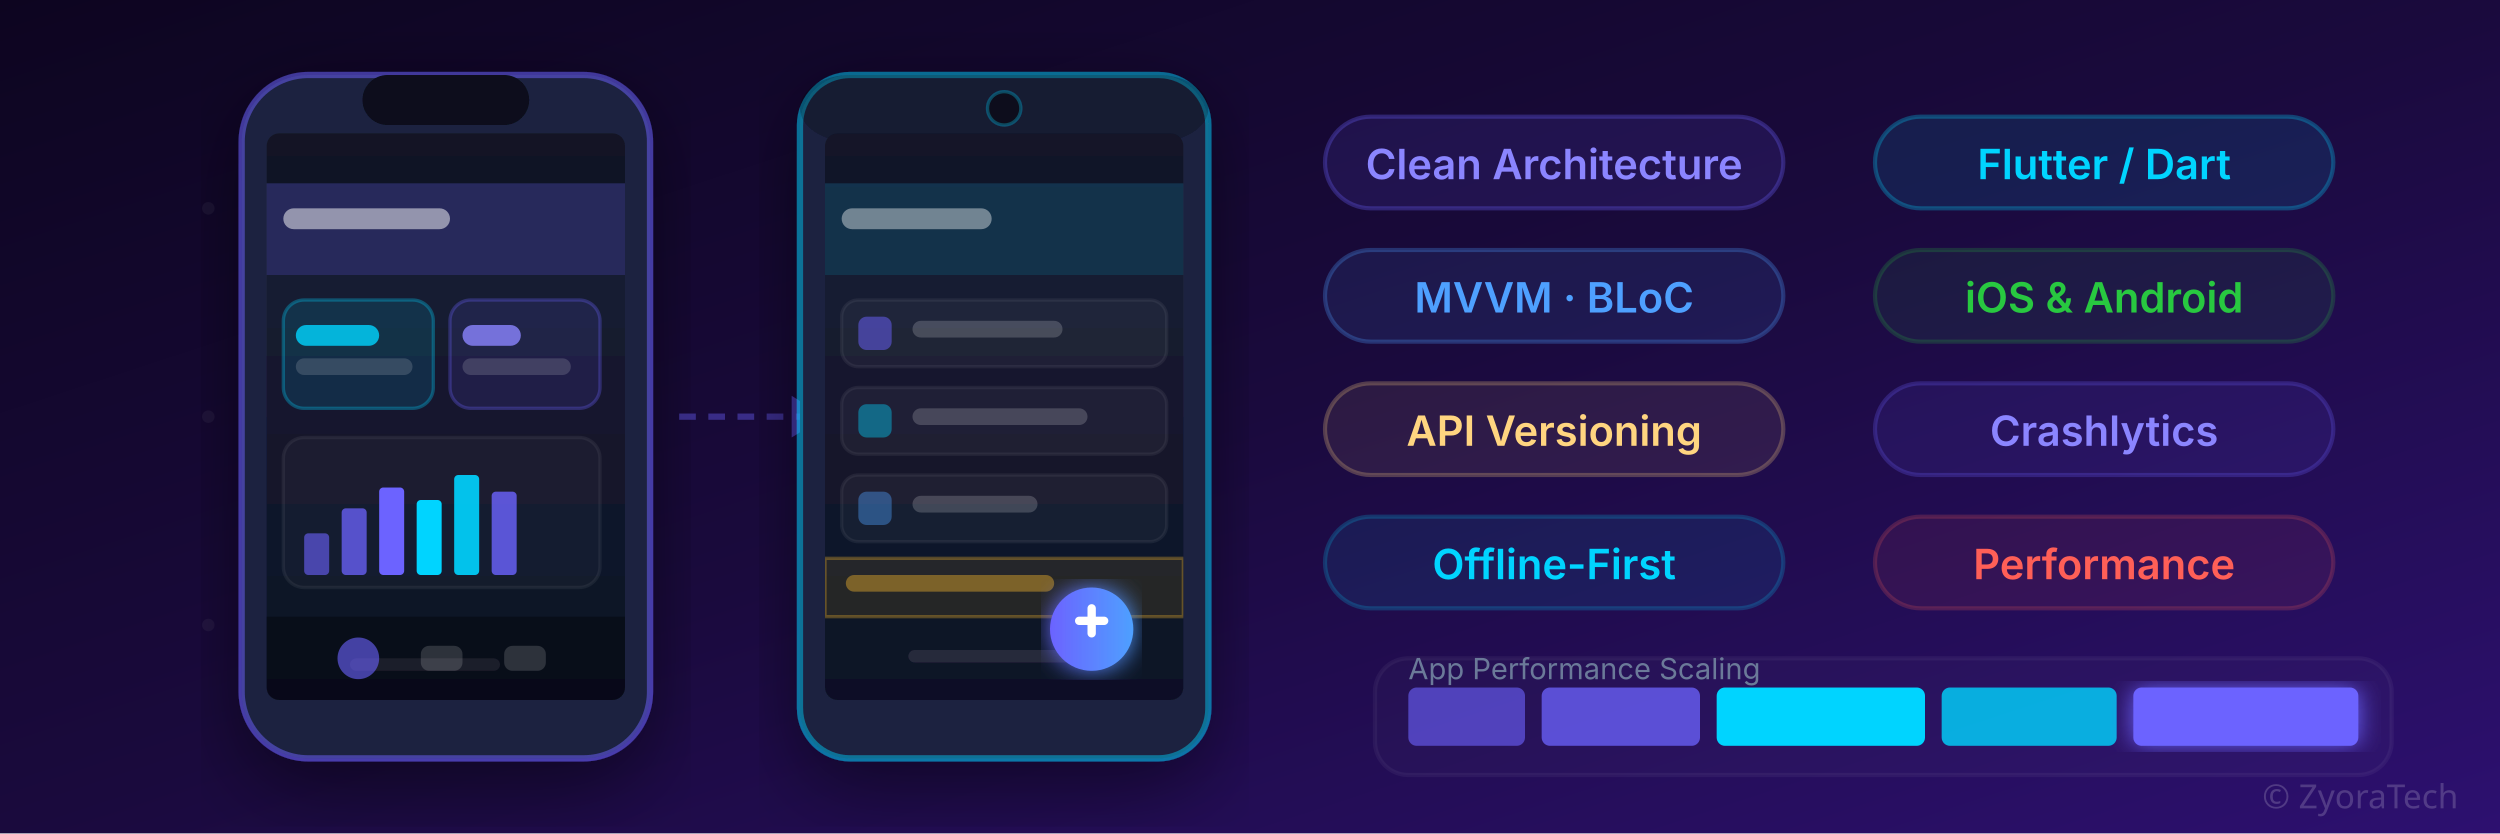
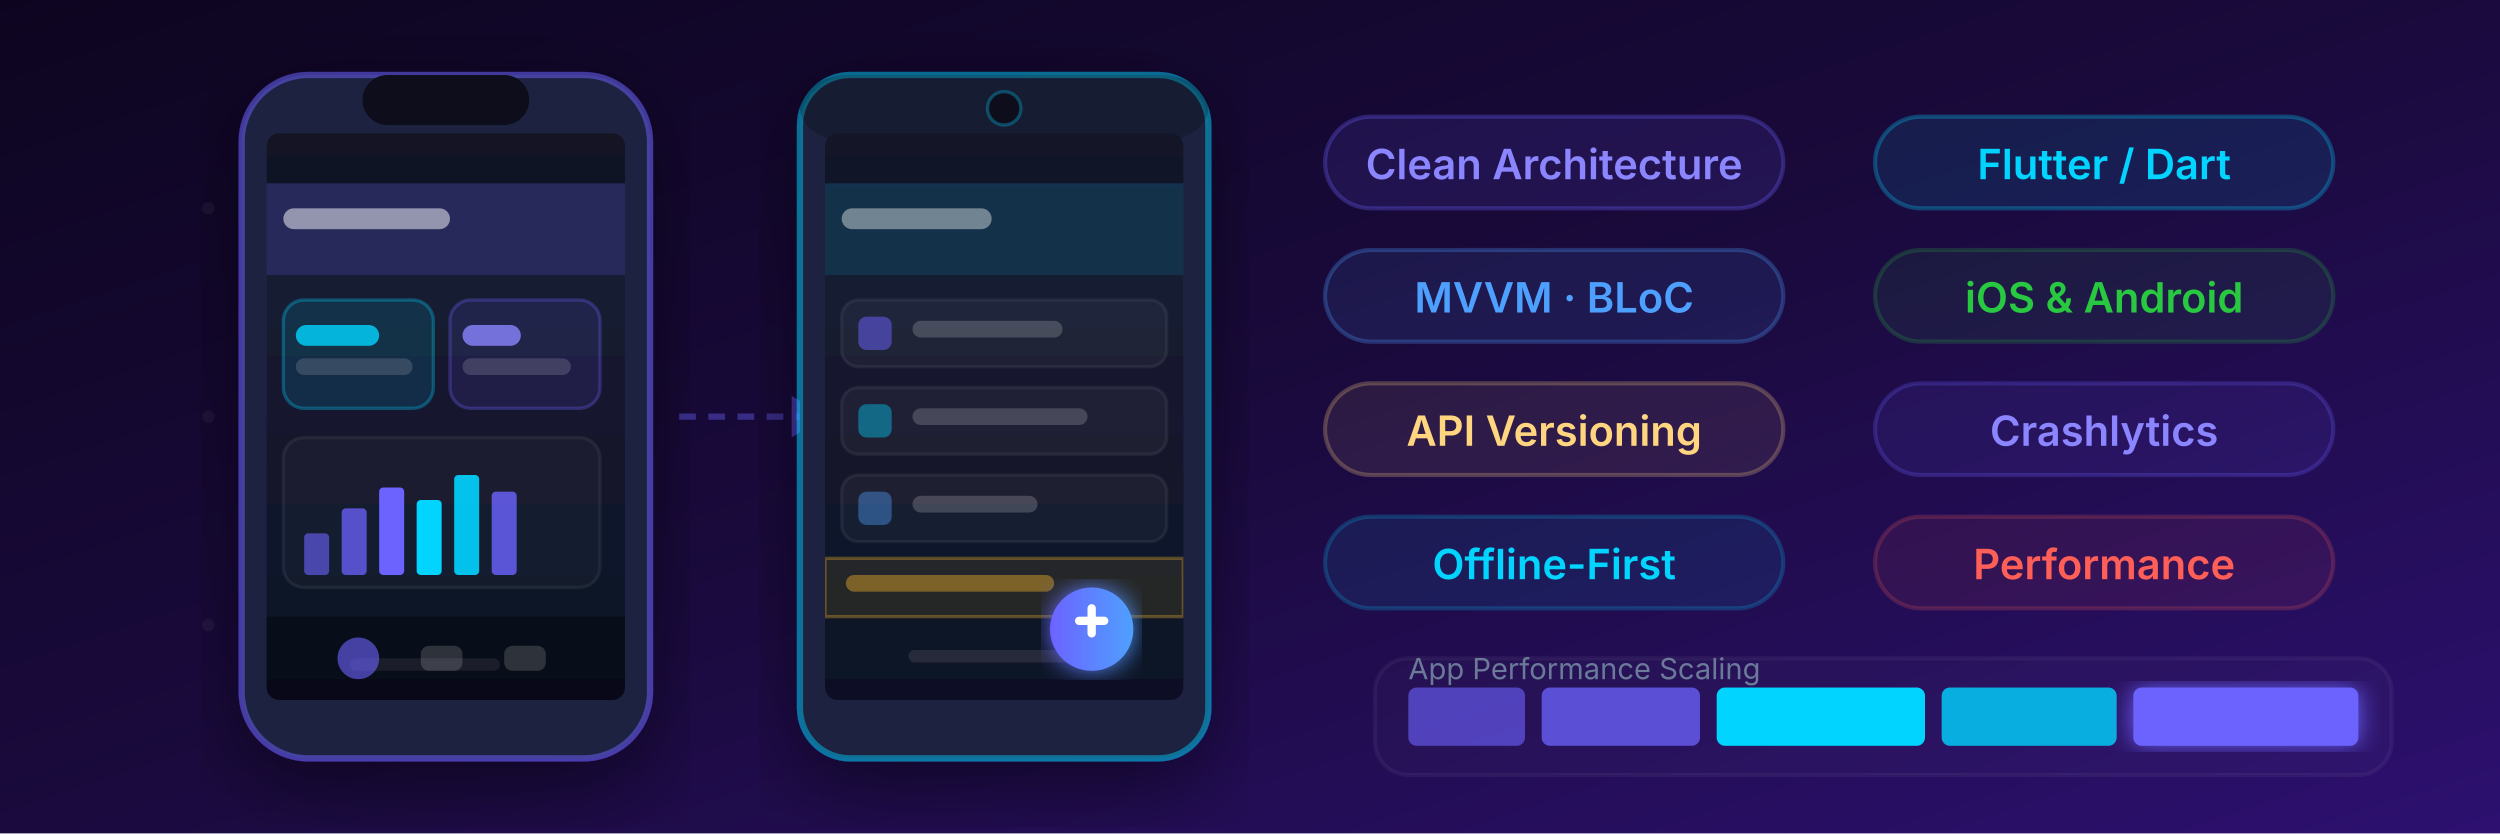
<svg xmlns="http://www.w3.org/2000/svg" viewBox="0 0 600 200">
  <defs>
    <linearGradient id="bg" x1="0%" y1="0%" x2="100%" y2="100%">
      <stop offset="0%" style="stop-color:#0d0520" />
      <stop offset="50%" style="stop-color:#1a0a3d" />
      <stop offset="100%" style="stop-color:#2d1070" />
    </linearGradient>
    <linearGradient id="screenBg" x1="0%" y1="0%" x2="0%" y2="100%">
      <stop offset="0%" style="stop-color:#1a1f35" />
      <stop offset="100%" style="stop-color:#0d1125" />
    </linearGradient>
    <linearGradient id="btnGrad" x1="0%" y1="0%" x2="100%" y2="0%">
      <stop offset="0%" style="stop-color:#6c63ff" />
      <stop offset="100%" style="stop-color:#4ea0ff" />
    </linearGradient>
    <filter id="glow">
      <feGaussianBlur stdDeviation="3" result="b" />
      <feMerge>
        <feMergeNode in="b" />
        <feMergeNode in="SourceGraphic" />
      </feMerge>
    </filter>
    <filter id="shadow">
      <feDropShadow dx="0" dy="6" stdDeviation="10" flood-color="#000" flood-opacity="0.5" />
    </filter>
    <clipPath id="s1">
      <rect x="64" y="32" width="86" height="136" rx="3" />
    </clipPath>
    <clipPath id="s2">
      <rect x="198" y="32" width="86" height="136" rx="3" />
    </clipPath>
  </defs>
  <rect width="600" height="200" fill="url(#bg)" />
  <g fill="rgba(255,255,255,0.05)">
    <circle cx="50" cy="50" r="1.5" />
    <circle cx="100" cy="50" r="1.5" />
    <circle cx="150" cy="50" r="1.5" />
    <circle cx="50" cy="100" r="1.5" />
    <circle cx="100" cy="100" r="1.5" />
    <circle cx="150" cy="100" r="1.5" />
    <circle cx="50" cy="150" r="1.5" />
    <circle cx="100" cy="150" r="1.5" />
    <circle cx="150" cy="150" r="1.5" />
  </g>
  <g filter="url(#shadow)">
    <rect x="58" y="18" width="98" height="164" rx="16" fill="#1c2240" stroke="rgba(108,99,255,0.5)" stroke-width="1.5" />
    <rect x="87" y="18" width="40" height="12" rx="6" fill="#0a0e1a" />
    <rect x="64" y="32" width="86" height="136" rx="3" fill="url(#screenBg)" />
    <rect x="84" y="158" width="36" height="3" rx="1.5" fill="rgba(255,255,255,0.12)" />
  </g>
  <g clip-path="url(#s1)">
    <rect x="64" y="32" width="86" height="12" fill="rgba(0,0,0,0.3)" />
    <rect x="64" y="44" width="86" height="22" fill="rgba(108,99,255,0.2)" />
    <rect x="68" y="50" width="40" height="5" rx="2.5" fill="rgba(255,255,255,0.5)" />
    <rect x="68" y="72" width="36" height="26" rx="5" fill="rgba(0,212,255,0.12)" stroke="rgba(0,212,255,0.3)" stroke-width="0.8" />
    <rect x="71" y="78" width="20" height="5" rx="2.5" fill="#00d4ff" opacity="0.8" />
    <rect x="71" y="86" width="28" height="4" rx="2" fill="rgba(255,255,255,0.15)" />
    <rect x="108" y="72" width="36" height="26" rx="5" fill="rgba(108,99,255,0.12)" stroke="rgba(108,99,255,0.3)" stroke-width="0.8" />
    <rect x="111" y="78" width="14" height="5" rx="2.5" fill="#8b85ff" opacity="0.8" />
    <rect x="111" y="86" width="26" height="4" rx="2" fill="rgba(255,255,255,0.15)" />
    <rect x="68" y="105" width="76" height="36" rx="5" fill="rgba(255,255,255,0.03)" stroke="rgba(255,255,255,0.06)" stroke-width="0.8" />
    <rect x="73" y="128" width="6" height="10" rx="1" fill="#6c63ff" opacity="0.6" />
    <rect x="82" y="122" width="6" height="16" rx="1" fill="#6c63ff" opacity="0.75" />
    <rect x="91" y="117" width="6" height="21" rx="1" fill="#6c63ff" />
    <rect x="100" y="120" width="6" height="18" rx="1" fill="#00d4ff" />
    <rect x="109" y="114" width="6" height="24" rx="1" fill="#00d4ff" opacity="0.9" />
    <rect x="118" y="118" width="6" height="20" rx="1" fill="#6c63ff" opacity="0.8" />
    <rect x="64" y="148" width="86" height="20" fill="rgba(0,0,0,0.35)" />
    <rect x="81" y="153" width="10" height="10" rx="5" fill="rgba(108,99,255,0.6)" />
    <rect x="101" y="155" width="10" height="6" rx="2" fill="rgba(255,255,255,0.15)" />
    <rect x="121" y="155" width="10" height="6" rx="2" fill="rgba(255,255,255,0.15)" />
  </g>
  <g fill="rgba(108,99,255,0.5)">
    <line x1="163" y1="100" x2="192" y2="100" stroke="rgba(108,99,255,0.4)" stroke-width="1.5" stroke-dasharray="4 3" />
    <polygon points="190,95 198,100 190,105" fill="rgba(108,99,255,0.5)" />
  </g>
  <g filter="url(#shadow)">
    <rect x="192" y="18" width="98" height="164" rx="12" fill="#1c2240" stroke="rgba(0,212,255,0.45)" stroke-width="1.5" />
    <rect x="192" y="18" width="98" height="16" rx="12" fill="rgba(0,0,0,0.2)" />
    <circle cx="241" cy="26" r="4" fill="#0a0e1a" stroke="rgba(0,212,255,0.3)" stroke-width="0.8" />
    <rect x="198" y="32" width="86" height="136" rx="3" fill="url(#screenBg)" />
    <rect x="218" y="156" width="40" height="3" rx="1.5" fill="rgba(255,255,255,0.1)" />
  </g>
  <g clip-path="url(#s2)">
    <rect x="198" y="32" width="86" height="12" fill="rgba(0,0,0,0.25)" />
    <rect x="198" y="44" width="86" height="22" fill="rgba(0,212,255,0.12)" />
    <rect x="202" y="50" width="36" height="5" rx="2.5" fill="rgba(255,255,255,0.4)" />
    <rect x="202" y="72" width="78" height="16" rx="4" fill="rgba(255,255,255,0.04)" stroke="rgba(255,255,255,0.06)" stroke-width="0.8" />
    <rect x="206" y="76" width="8" height="8" rx="2" fill="rgba(108,99,255,0.5)" />
    <rect x="219" y="77" width="36" height="4" rx="2" fill="rgba(255,255,255,0.18)" />
    <rect x="202" y="93" width="78" height="16" rx="4" fill="rgba(255,255,255,0.04)" stroke="rgba(255,255,255,0.06)" stroke-width="0.8" />
    <rect x="206" y="97" width="8" height="8" rx="2" fill="rgba(0,212,255,0.4)" />
    <rect x="219" y="98" width="42" height="4" rx="2" fill="rgba(255,255,255,0.18)" />
    <rect x="202" y="114" width="78" height="16" rx="4" fill="rgba(255,255,255,0.04)" stroke="rgba(255,255,255,0.06)" stroke-width="0.8" />
    <rect x="206" y="118" width="8" height="8" rx="2" fill="rgba(78,160,255,0.4)" />
    <rect x="219" y="119" width="30" height="4" rx="2" fill="rgba(255,255,255,0.18)" />
    <rect x="198" y="134" width="86" height="14" fill="rgba(255,189,46,0.1)" stroke="rgba(255,189,46,0.3)" stroke-width="0.8" />
    <rect x="203" y="138" width="50" height="4" rx="2" fill="rgba(255,189,46,0.4)" />
    <circle cx="262" cy="151" r="10" fill="url(#btnGrad)" filter="url(#glow)" />
    <rect x="258" y="148" width="8" height="2" rx="1" fill="#fff" />
    <rect x="261" y="145" width="2" height="8" rx="1" fill="#fff" />
  </g>
  <g font-family="'Inter', sans-serif" font-size="10">
    <rect x="318" y="28" width="110" height="22" rx="11" fill="rgba(108,99,255,0.12)" stroke="rgba(108,99,255,0.3)" stroke-width="1" />
    <text x="373" y="43" fill="#8b85ff" text-anchor="middle" font-weight="600">Clean Architecture</text>
    <rect x="450" y="28" width="110" height="22" rx="11" fill="rgba(0,212,255,0.1)" stroke="rgba(0,212,255,0.28)" stroke-width="1" />
    <text x="505" y="43" fill="#00d4ff" text-anchor="middle" font-weight="600">Flutter / Dart</text>
    <rect x="318" y="60" width="110" height="22" rx="11" fill="rgba(78,160,255,0.1)" stroke="rgba(78,160,255,0.28)" stroke-width="1" />
    <text x="373" y="75" fill="#4ea0ff" text-anchor="middle" font-weight="600">MVVM · BLoC</text>
    <rect x="450" y="60" width="110" height="22" rx="11" fill="rgba(40,200,64,0.08)" stroke="rgba(40,200,64,0.2)" stroke-width="1" />
    <text x="505" y="75" fill="#28c840" text-anchor="middle" font-weight="600">iOS &amp; Android</text>
    <rect x="318" y="92" width="110" height="22" rx="11" fill="rgba(255,215,128,0.08)" stroke="rgba(255,215,128,0.25)" stroke-width="1" />
    <text x="373" y="107" fill="#ffd580" text-anchor="middle" font-weight="600">API Versioning</text>
    <rect x="450" y="92" width="110" height="22" rx="11" fill="rgba(108,99,255,0.1)" stroke="rgba(108,99,255,0.25)" stroke-width="1" />
    <text x="505" y="107" fill="#8b85ff" text-anchor="middle" font-weight="600">Crashlytics</text>
    <rect x="318" y="124" width="110" height="22" rx="11" fill="rgba(0,212,255,0.08)" stroke="rgba(0,212,255,0.2)" stroke-width="1" />
    <text x="373" y="139" fill="#00d4ff" text-anchor="middle" font-weight="600">Offline-First</text>
    <rect x="450" y="124" width="110" height="22" rx="11" fill="rgba(255,95,87,0.08)" stroke="rgba(255,95,87,0.2)" stroke-width="1" />
    <text x="505" y="139" fill="#ff5f57" text-anchor="middle" font-weight="600">Performance</text>
    <rect x="330" y="158" width="244" height="28" rx="8" fill="rgba(255,255,255,0.02)" stroke="rgba(255,255,255,0.05)" stroke-width="1" />
    <rect x="338" y="165" width="28" height="14" rx="2" fill="#6c63ff" opacity="0.6" />
    <rect x="370" y="165" width="38" height="14" rx="2" fill="#6c63ff" opacity="0.75" />
    <rect x="412" y="165" width="50" height="14" rx="2" fill="#00d4ff" />
    <rect x="466" y="165" width="42" height="14" rx="2" fill="#00d4ff" opacity="0.8" />
    <rect x="512" y="165" width="54" height="14" rx="2" fill="#6c63ff" filter="url(#glow)" />
    <text x="338" y="163" font-size="7" fill="#6b7a99">App Performance Scaling</text>
  </g>
-   <text x="590" y="194" font-family="sans-serif" font-size="8" fill="#ffffff" opacity="0.18" text-anchor="end">© ZyoraTech</text>
</svg>
